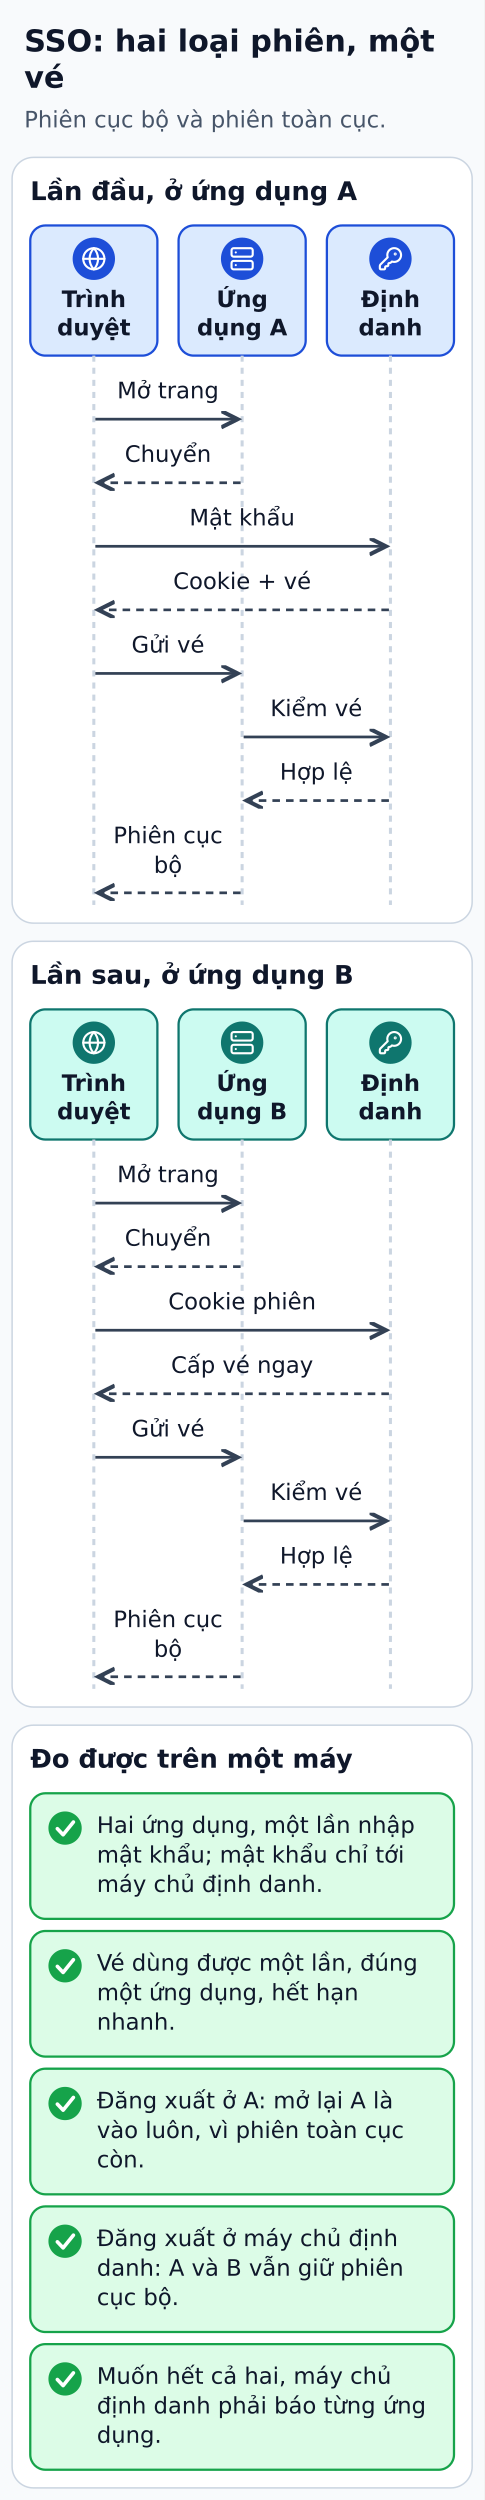
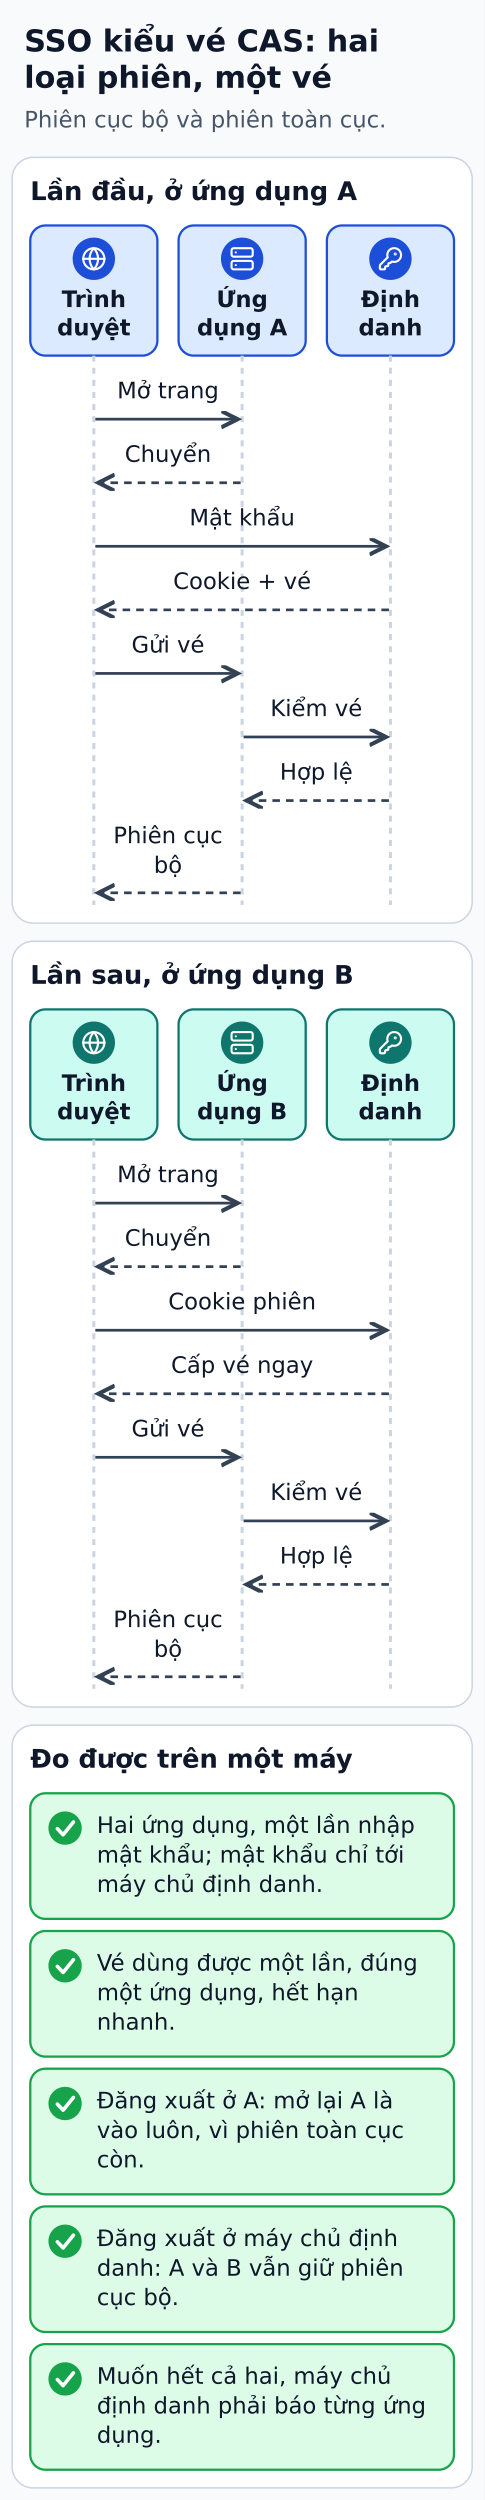
<svg xmlns="http://www.w3.org/2000/svg" width="320" height="1652" viewBox="0 0 320 1652" role="img" aria-labelledby="title desc">
  <defs>
    <marker id="arrow" markerWidth="8" markerHeight="8" refX="6" refY="3" orient="auto">
      <path d="M0,0 L6,3 L0,6" fill="none" stroke="#334155" stroke-width="1.5" />
    </marker>
  </defs>
  <rect width="320" height="1652" fill="#f8fafc" />
  <g font-family="DejaVu Sans, Arial, sans-serif" fill="#0f172a">
-     <text x="16" y="34" font-size="20" fill="#0f172a" font-weight="bold" text-anchor="start">SSO: hai loại phiên, một</text>
-     <text x="16" y="58" font-size="20" fill="#0f172a" font-weight="bold" text-anchor="start">vé</text>
+     <text x="16" y="34" font-size="20" fill="#0f172a" font-weight="bold" text-anchor="start">SSO kiểu vé CAS: hai</text>
+     <text x="16" y="58" font-size="20" fill="#0f172a" font-weight="bold" text-anchor="start">loại phiên, một vé</text>
    <text x="16" y="84.2" font-size="15" fill="#475569" font-weight="normal" text-anchor="start">Phiên cục bộ và phiên toàn cục.</text>
    <rect x="8" y="104" width="304" height="506" rx="14" fill="#ffffff" stroke="#cbd5e1" stroke-width="1" />
    <text x="20" y="132.2" font-size="17" fill="#0f172a" font-weight="bold" text-anchor="start">Lần đầu, ở ứng dụng A</text>
    <rect x="20" y="149" width="84" height="86" rx="10" fill="#dbeafe" stroke="#1d4ed8" stroke-width="1.5" />
    <circle cx="62" cy="171" r="14" fill="#1d4ed8" />
    <g transform="translate(53.6 162.6) scale(0.7)" fill="none" stroke="#FFFFFF" stroke-width="2" stroke-linecap="round" stroke-linejoin="round">
      <circle cx="12" cy="12" r="10" />
      <path d="M12 2a14.5 14.5 0 0 0 0 20 14.5 14.5 0 0 0 0-20" />
      <path d="M2 12h20" />
    </g>
    <text x="62" y="202.9" font-size="15" fill="#0f172a" font-weight="bold" text-anchor="middle">Trình</text>
    <text x="62" y="221.6" font-size="15" fill="#0f172a" font-weight="bold" text-anchor="middle">duyệt</text>
    <rect x="118" y="149" width="84" height="86" rx="10" fill="#dbeafe" stroke="#1d4ed8" stroke-width="1.5" />
    <circle cx="160" cy="171" r="14" fill="#1d4ed8" />
    <g transform="translate(151.6 162.6) scale(0.7)" fill="none" stroke="#FFFFFF" stroke-width="2" stroke-linecap="round" stroke-linejoin="round">
      <rect height="8" rx="2" ry="2" width="20" x="2" y="2" />
      <rect height="8" rx="2" ry="2" width="20" x="2" y="14" />
      <line x1="6" x2="6.01" y1="6" y2="6" />
      <line x1="6" x2="6.01" y1="18" y2="18" />
    </g>
    <text x="160" y="202.9" font-size="15" fill="#0f172a" font-weight="bold" text-anchor="middle">Ứng</text>
    <text x="160" y="221.6" font-size="15" fill="#0f172a" font-weight="bold" text-anchor="middle">dụng A</text>
    <rect x="216" y="149" width="84" height="86" rx="10" fill="#dbeafe" stroke="#1d4ed8" stroke-width="1.5" />
    <circle cx="258" cy="171" r="14" fill="#1d4ed8" />
    <g transform="translate(249.6 162.6) scale(0.7)" fill="none" stroke="#FFFFFF" stroke-width="2" stroke-linecap="round" stroke-linejoin="round">
      <path d="M2.586 17.414A2 2 0 0 0 2 18.828V21a1 1 0 0 0 1 1h3a1 1 0 0 0 1-1v-1a1 1 0 0 1 1-1h1a1 1 0 0 0 1-1v-1a1 1 0 0 1 1-1h.172a2 2 0 0 0 1.414-.586l.814-.814a6.5 6.5 0 1 0-4-4z" />
      <circle cx="16.5" cy="7.5" fill="#FFFFFF" r=".5" />
    </g>
    <text x="258" y="202.9" font-size="15" fill="#0f172a" font-weight="bold" text-anchor="middle">Định</text>
    <text x="258" y="221.6" font-size="15" fill="#0f172a" font-weight="bold" text-anchor="middle">danh</text>
    <polyline points="62,235 62,598" fill="none" stroke="#cbd5e1" stroke-width="2" stroke-dasharray="4 4" />
    <polyline points="160,235 160,598" fill="none" stroke="#cbd5e1" stroke-width="2" stroke-dasharray="4 4" />
    <polyline points="258,235 258,598" fill="none" stroke="#cbd5e1" stroke-width="2" stroke-dasharray="4 4" />
    <text x="111" y="263.2" font-size="15" fill="#0f172a" font-weight="normal" text-anchor="middle">Mở trang</text>
    <polyline points="63,277 157,277" fill="none" stroke="#334155" stroke-width="1.8" stroke-linejoin="round" marker-end="url(#arrow)" />
    <text x="111" y="305.2" font-size="15" fill="#0f172a" font-weight="normal" text-anchor="middle">Chuyển</text>
    <polyline points="159,319 65,319" fill="none" stroke="#334155" stroke-width="1.8" stroke-dasharray="5 4" stroke-linejoin="round" marker-end="url(#arrow)" />
    <text x="160" y="347.2" font-size="15" fill="#0f172a" font-weight="normal" text-anchor="middle">Mật khẩu</text>
    <polyline points="63,361 255,361" fill="none" stroke="#334155" stroke-width="1.8" stroke-linejoin="round" marker-end="url(#arrow)" />
    <text x="160" y="389.2" font-size="15" fill="#0f172a" font-weight="normal" text-anchor="middle">Cookie + vé</text>
    <polyline points="257,403 65,403" fill="none" stroke="#334155" stroke-width="1.8" stroke-dasharray="5 4" stroke-linejoin="round" marker-end="url(#arrow)" />
    <text x="111" y="431.2" font-size="15" fill="#0f172a" font-weight="normal" text-anchor="middle">Gửi vé</text>
    <polyline points="63,445 157,445" fill="none" stroke="#334155" stroke-width="1.8" stroke-linejoin="round" marker-end="url(#arrow)" />
    <text x="209" y="473.2" font-size="15" fill="#0f172a" font-weight="normal" text-anchor="middle">Kiểm vé</text>
    <polyline points="161,487 255,487" fill="none" stroke="#334155" stroke-width="1.8" stroke-linejoin="round" marker-end="url(#arrow)" />
    <text x="209" y="515.2" font-size="15" fill="#0f172a" font-weight="normal" text-anchor="middle">Hợp lệ</text>
    <polyline points="257,529 163,529" fill="none" stroke="#334155" stroke-width="1.8" stroke-dasharray="5 4" stroke-linejoin="round" marker-end="url(#arrow)" />
    <text x="111" y="557.2" font-size="15" fill="#0f172a" font-weight="normal" text-anchor="middle">Phiên cục</text>
    <text x="111" y="576.8" font-size="15" fill="#0f172a" font-weight="normal" text-anchor="middle">bộ</text>
    <polyline points="159,590 65,590" fill="none" stroke="#334155" stroke-width="1.8" stroke-dasharray="5 4" stroke-linejoin="round" marker-end="url(#arrow)" />
    <rect x="8" y="622" width="304" height="506" rx="14" fill="#ffffff" stroke="#cbd5e1" stroke-width="1" />
    <text x="20" y="650.1" font-size="17" fill="#0f172a" font-weight="bold" text-anchor="start">Lần sau, ở ứng dụng B</text>
    <rect x="20" y="667" width="84" height="86" rx="10" fill="#ccfbf1" stroke="#0f766e" stroke-width="1.5" />
    <circle cx="62" cy="689" r="14" fill="#0f766e" />
    <g transform="translate(53.6 680.6) scale(0.7)" fill="none" stroke="#FFFFFF" stroke-width="2" stroke-linecap="round" stroke-linejoin="round">
      <circle cx="12" cy="12" r="10" />
      <path d="M12 2a14.5 14.5 0 0 0 0 20 14.5 14.5 0 0 0 0-20" />
      <path d="M2 12h20" />
    </g>
    <text x="62" y="720.9" font-size="15" fill="#0f172a" font-weight="bold" text-anchor="middle">Trình</text>
    <text x="62" y="739.6" font-size="15" fill="#0f172a" font-weight="bold" text-anchor="middle">duyệt</text>
    <rect x="118" y="667" width="84" height="86" rx="10" fill="#ccfbf1" stroke="#0f766e" stroke-width="1.5" />
    <circle cx="160" cy="689" r="14" fill="#0f766e" />
    <g transform="translate(151.6 680.6) scale(0.7)" fill="none" stroke="#FFFFFF" stroke-width="2" stroke-linecap="round" stroke-linejoin="round">
      <rect height="8" rx="2" ry="2" width="20" x="2" y="2" />
      <rect height="8" rx="2" ry="2" width="20" x="2" y="14" />
      <line x1="6" x2="6.01" y1="6" y2="6" />
      <line x1="6" x2="6.01" y1="18" y2="18" />
    </g>
    <text x="160" y="720.9" font-size="15" fill="#0f172a" font-weight="bold" text-anchor="middle">Ứng</text>
    <text x="160" y="739.6" font-size="15" fill="#0f172a" font-weight="bold" text-anchor="middle">dụng B</text>
    <rect x="216" y="667" width="84" height="86" rx="10" fill="#ccfbf1" stroke="#0f766e" stroke-width="1.5" />
    <circle cx="258" cy="689" r="14" fill="#0f766e" />
    <g transform="translate(249.6 680.6) scale(0.7)" fill="none" stroke="#FFFFFF" stroke-width="2" stroke-linecap="round" stroke-linejoin="round">
      <path d="M2.586 17.414A2 2 0 0 0 2 18.828V21a1 1 0 0 0 1 1h3a1 1 0 0 0 1-1v-1a1 1 0 0 1 1-1h1a1 1 0 0 0 1-1v-1a1 1 0 0 1 1-1h.172a2 2 0 0 0 1.414-.586l.814-.814a6.5 6.5 0 1 0-4-4z" />
      <circle cx="16.5" cy="7.5" fill="#FFFFFF" r=".5" />
    </g>
    <text x="258" y="720.9" font-size="15" fill="#0f172a" font-weight="bold" text-anchor="middle">Định</text>
    <text x="258" y="739.6" font-size="15" fill="#0f172a" font-weight="bold" text-anchor="middle">danh</text>
    <polyline points="62,753 62,1116" fill="none" stroke="#cbd5e1" stroke-width="2" stroke-dasharray="4 4" />
    <polyline points="160,753 160,1116" fill="none" stroke="#cbd5e1" stroke-width="2" stroke-dasharray="4 4" />
    <polyline points="258,753 258,1116" fill="none" stroke="#cbd5e1" stroke-width="2" stroke-dasharray="4 4" />
    <text x="111" y="781.2" font-size="15" fill="#0f172a" font-weight="normal" text-anchor="middle">Mở trang</text>
    <polyline points="63,795 157,795" fill="none" stroke="#334155" stroke-width="1.8" stroke-linejoin="round" marker-end="url(#arrow)" />
    <text x="111" y="823.2" font-size="15" fill="#0f172a" font-weight="normal" text-anchor="middle">Chuyển</text>
    <polyline points="159,837 65,837" fill="none" stroke="#334155" stroke-width="1.8" stroke-dasharray="5 4" stroke-linejoin="round" marker-end="url(#arrow)" />
    <text x="160" y="865.2" font-size="15" fill="#0f172a" font-weight="normal" text-anchor="middle">Cookie phiên</text>
    <polyline points="63,879 255,879" fill="none" stroke="#334155" stroke-width="1.8" stroke-linejoin="round" marker-end="url(#arrow)" />
    <text x="160" y="907.2" font-size="15" fill="#0f172a" font-weight="normal" text-anchor="middle">Cấp vé ngay</text>
    <polyline points="257,921 65,921" fill="none" stroke="#334155" stroke-width="1.8" stroke-dasharray="5 4" stroke-linejoin="round" marker-end="url(#arrow)" />
    <text x="111" y="949.2" font-size="15" fill="#0f172a" font-weight="normal" text-anchor="middle">Gửi vé</text>
    <polyline points="63,963 157,963" fill="none" stroke="#334155" stroke-width="1.8" stroke-linejoin="round" marker-end="url(#arrow)" />
    <text x="209" y="991.2" font-size="15" fill="#0f172a" font-weight="normal" text-anchor="middle">Kiểm vé</text>
    <polyline points="161,1005 255,1005" fill="none" stroke="#334155" stroke-width="1.8" stroke-linejoin="round" marker-end="url(#arrow)" />
    <text x="209" y="1033.2" font-size="15" fill="#0f172a" font-weight="normal" text-anchor="middle">Hợp lệ</text>
    <polyline points="257,1047 163,1047" fill="none" stroke="#334155" stroke-width="1.8" stroke-dasharray="5 4" stroke-linejoin="round" marker-end="url(#arrow)" />
    <text x="111" y="1075.2" font-size="15" fill="#0f172a" font-weight="normal" text-anchor="middle">Phiên cục</text>
    <text x="111" y="1094.8" font-size="15" fill="#0f172a" font-weight="normal" text-anchor="middle">bộ</text>
    <polyline points="159,1108 65,1108" fill="none" stroke="#334155" stroke-width="1.8" stroke-dasharray="5 4" stroke-linejoin="round" marker-end="url(#arrow)" />
    <rect x="8" y="1140" width="304" height="504" rx="14" fill="#ffffff" stroke="#cbd5e1" stroke-width="1" />
    <text x="20" y="1168.1" font-size="17" fill="#0f172a" font-weight="bold" text-anchor="start">Đo được trên một máy</text>
    <rect x="20" y="1185" width="280" height="83" rx="10" fill="#dcfce7" stroke="#16a34a" stroke-width="1.5" />
    <circle cx="43" cy="1208" r="11" fill="#16a34a" />
    <polyline points="37.9,1208.4 41.7,1212.4 48.5,1204" fill="none" stroke="#ffffff" stroke-width="2.4" stroke-linecap="round" stroke-linejoin="round" />
    <text x="64" y="1211.2" font-size="15" fill="#0f172a" font-weight="normal" text-anchor="start">Hai ứng dụng, một lần nhập</text>
    <text x="64" y="1230.8" font-size="15" fill="#0f172a" font-weight="normal" text-anchor="start">mật khẩu; mật khẩu chỉ tới</text>
    <text x="64" y="1250.2" font-size="15" fill="#0f172a" font-weight="normal" text-anchor="start">máy chủ định danh.</text>
    <rect x="20" y="1276" width="280" height="83" rx="10" fill="#dcfce7" stroke="#16a34a" stroke-width="1.5" />
    <circle cx="43" cy="1299" r="11" fill="#16a34a" />
    <polyline points="37.9,1299.4 41.7,1303.4 48.5,1295" fill="none" stroke="#ffffff" stroke-width="2.4" stroke-linecap="round" stroke-linejoin="round" />
    <text x="64" y="1302.2" font-size="15" fill="#0f172a" font-weight="normal" text-anchor="start">Vé dùng được một lần, đúng</text>
    <text x="64" y="1321.8" font-size="15" fill="#0f172a" font-weight="normal" text-anchor="start">một ứng dụng, hết hạn</text>
    <text x="64" y="1341.2" font-size="15" fill="#0f172a" font-weight="normal" text-anchor="start">nhanh.</text>
    <rect x="20" y="1367" width="280" height="83" rx="10" fill="#dcfce7" stroke="#16a34a" stroke-width="1.5" />
    <circle cx="43" cy="1390" r="11" fill="#16a34a" />
    <polyline points="37.9,1390.4 41.7,1394.4 48.5,1386" fill="none" stroke="#ffffff" stroke-width="2.4" stroke-linecap="round" stroke-linejoin="round" />
    <text x="64" y="1393.2" font-size="15" fill="#0f172a" font-weight="normal" text-anchor="start">Đăng xuất ở A: mở lại A là</text>
    <text x="64" y="1412.8" font-size="15" fill="#0f172a" font-weight="normal" text-anchor="start">vào luôn, vì phiên toàn cục</text>
    <text x="64" y="1432.2" font-size="15" fill="#0f172a" font-weight="normal" text-anchor="start">còn.</text>
    <rect x="20" y="1458" width="280" height="83" rx="10" fill="#dcfce7" stroke="#16a34a" stroke-width="1.5" />
    <circle cx="43" cy="1481" r="11" fill="#16a34a" />
    <polyline points="37.9,1481.4 41.7,1485.4 48.5,1477" fill="none" stroke="#ffffff" stroke-width="2.4" stroke-linecap="round" stroke-linejoin="round" />
    <text x="64" y="1484.2" font-size="15" fill="#0f172a" font-weight="normal" text-anchor="start">Đăng xuất ở máy chủ định</text>
    <text x="64" y="1503.8" font-size="15" fill="#0f172a" font-weight="normal" text-anchor="start">danh: A và B vẫn giữ phiên</text>
    <text x="64" y="1523.2" font-size="15" fill="#0f172a" font-weight="normal" text-anchor="start">cục bộ.</text>
    <rect x="20" y="1549" width="280" height="83" rx="10" fill="#dcfce7" stroke="#16a34a" stroke-width="1.5" />
    <circle cx="43" cy="1572" r="11" fill="#16a34a" />
    <polyline points="37.9,1572.4 41.7,1576.4 48.5,1568" fill="none" stroke="#ffffff" stroke-width="2.4" stroke-linecap="round" stroke-linejoin="round" />
    <text x="64" y="1575.2" font-size="15" fill="#0f172a" font-weight="normal" text-anchor="start">Muốn hết cả hai, máy chủ</text>
    <text x="64" y="1594.8" font-size="15" fill="#0f172a" font-weight="normal" text-anchor="start">định danh phải báo từng ứng</text>
    <text x="64" y="1614.2" font-size="15" fill="#0f172a" font-weight="normal" text-anchor="start">dụng.</text>
  </g>
</svg>
